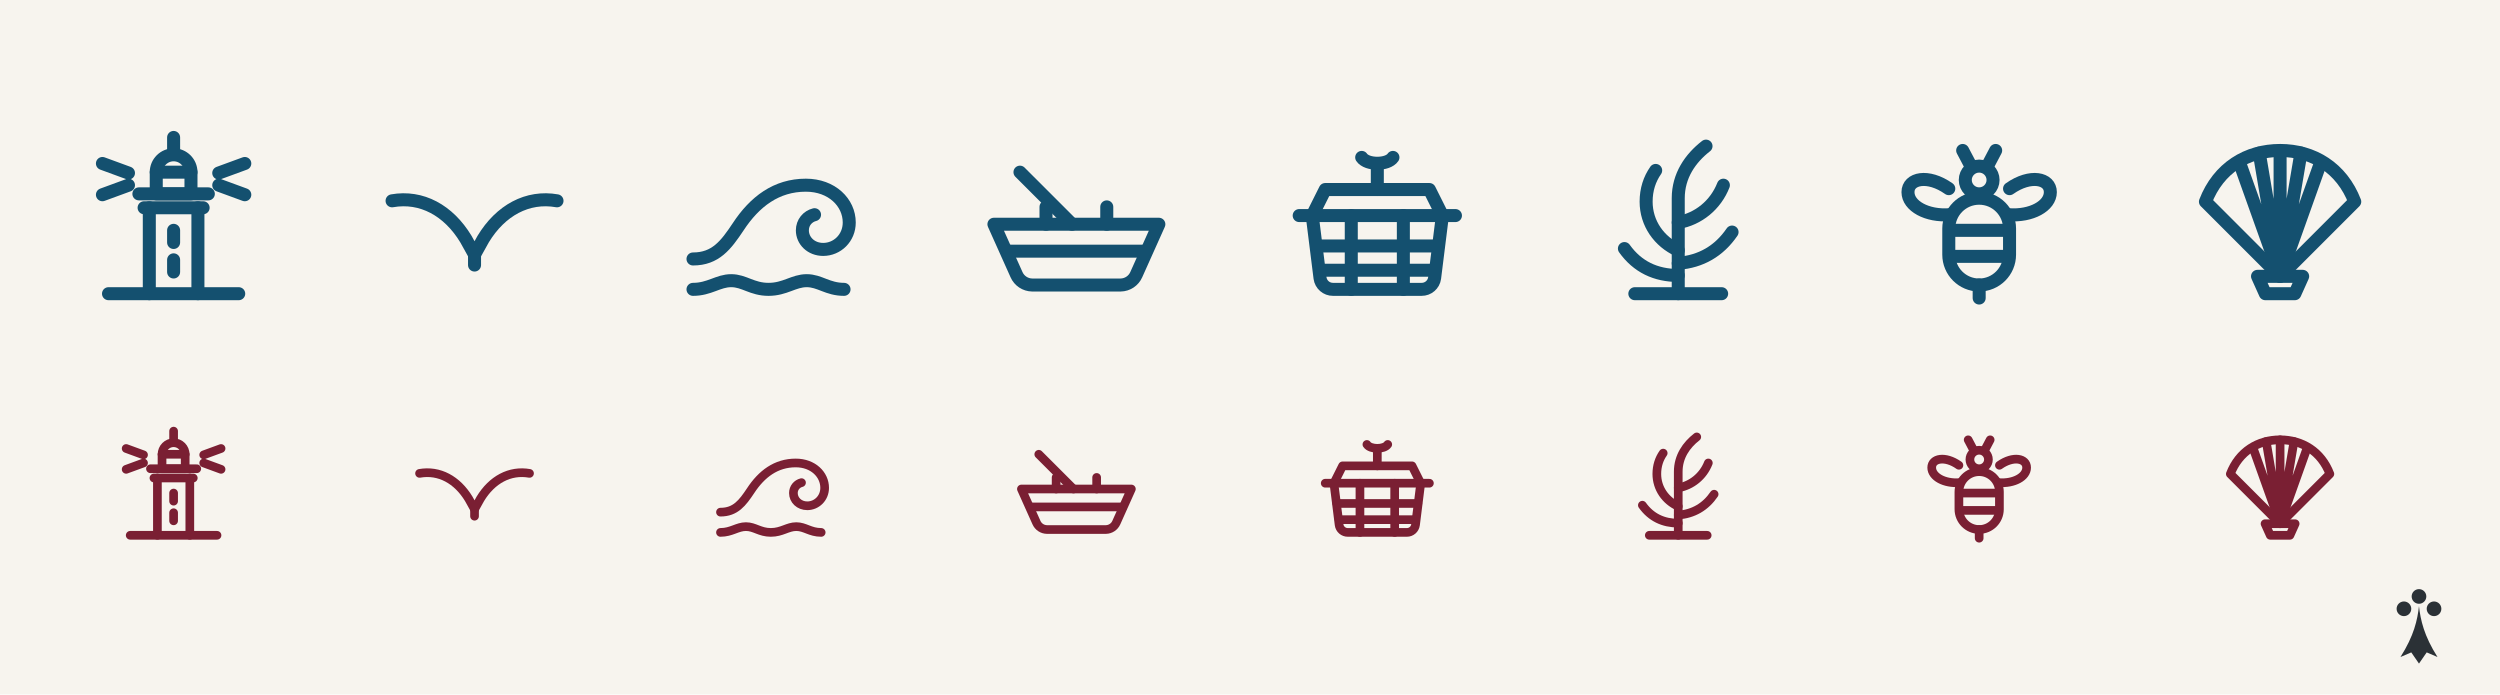
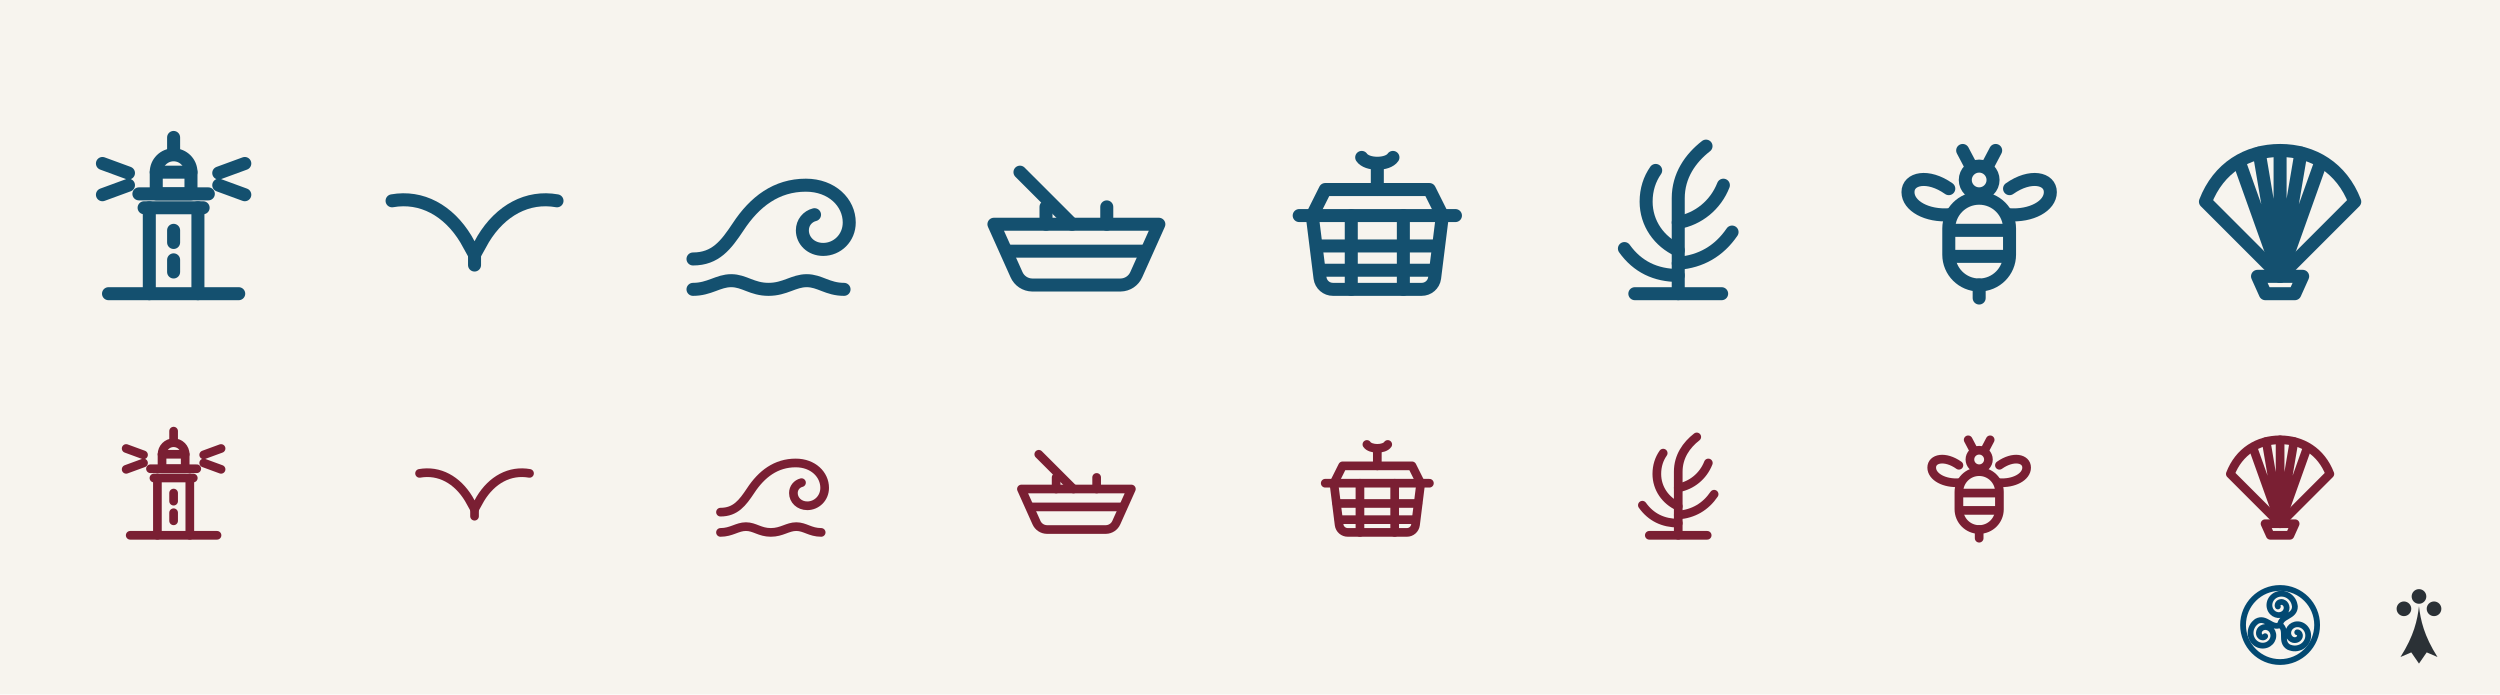
<svg xmlns="http://www.w3.org/2000/svg" viewBox="0 0 432 120" width="864" height="240" role="img" aria-labelledby="t">
  <defs>
    <symbol id="picto-phare" viewBox="0 0 24 24" fill="none" stroke="currentColor" stroke-width="1.5" stroke-linecap="round" stroke-linejoin="round">
      <path d="M12 2.5V4" />
      <path d="M10 6.5a2 2 0 0 1 4 0" />
      <path d="M10 6.5h4v2.5h-4z" />
      <path d="M8 9h8" />
      <path d="M8.6 10.6h6.8" />
      <path d="M9.2 10.6V20.5M14.8 10.6V20.5" />
      <path d="M12 13.2v1.4M12 16.6V18" />
      <path d="M4.5 20.5h15" />
      <path d="M17.2 6.6l3-1.1M17.2 8l3 1.1M6.8 6.6l-3-1.1M6.8 8l-3 1.1" />
    </symbol>
    <symbol id="picto-goeland" viewBox="0 0 24 24" fill="none" stroke="currentColor" stroke-width="1.5" stroke-linecap="round" stroke-linejoin="round">
      <path d="M2.5 9.8c3.4-.6 6.5 1.1 8.5 4.4L12 16l1-1.8c2-3.3 5.1-5 8.5-4.4" />
      <path d="M12 16v1.2" />
    </symbol>
    <symbol id="picto-vague" viewBox="0 0 24 24" fill="none" stroke="currentColor" stroke-width="1.5" stroke-linecap="round" stroke-linejoin="round">
      <path d="M2.5 16.5c2.6 0 3.8-1.6 5.2-3.7 1.9-2.9 4.4-4.8 7.8-4.8 3 0 5 2 5 4.3 0 1.8-1.4 3.1-3 3.1-1.4 0-2.4-1-2.4-2.2 0-.9.6-1.6 1.4-1.8" />
      <path d="M2.5 20c1.9 0 2.9-1 4.4-1s2.4 1 4.3 1 2.9-1 4.4-1 2.4 1 4.3 1" />
    </symbol>
    <symbol id="picto-barque" viewBox="0 0 24 24" fill="none" stroke="currentColor" stroke-width="1.5" stroke-linecap="round" stroke-linejoin="round">
      <path d="M2.5 12.5h19l-2.6 5.8a2 2 0 0 1-1.8 1.2H6.9a2 2 0 0 1-1.8-1.2z" />
      <path d="M4 15.6h16" />
      <path d="M8.5 12.5V10.5M15.5 12.5V10.5" />
      <path d="M5.5 6.5l6 6" />
    </symbol>
    <symbol id="picto-bourriche" viewBox="0 0 24 24" fill="none" stroke="currentColor" stroke-width="1.5" stroke-linecap="round" stroke-linejoin="round">
      <path d="M3 11.5h18" />
      <path d="M4.5 11.5L6 8.5h12l1.5 3" />
      <path d="M4.5 11.5l.9 7.2a1.5 1.5 0 0 0 1.5 1.3h10.2a1.5 1.5 0 0 0 1.5-1.3l.9-7.2" />
      <path d="M5 15h14M5.4 17.8h13.2" />
      <path d="M9 11.5v8.5M15 11.5v8.5" />
      <path d="M12 8.5V6.2" />
      <path d="M10.2 4.8c.6.9 3 .9 3.6 0" />
    </symbol>
    <symbol id="picto-algue" viewBox="0 0 24 24" fill="none" stroke="currentColor" stroke-width="1.5" stroke-linecap="round" stroke-linejoin="round">
      <path d="M12 20.5V9.5c0-2.6 1.4-4.6 3.2-6" />
      <path d="M12 15.5c-2.2-1-3.7-3.1-3.7-5.6 0-1.4.4-2.6 1.1-3.6" />
      <path d="M12 12.3c2.3-.4 4.3-2 5.2-4.3" />
      <path d="M12 18.4c-2.6 0-4.7-1-6.2-3.1" />
      <path d="M12 17c2.6-.2 4.7-1.4 6.2-3.6" />
      <path d="M7 20.5h10" />
    </symbol>
    <symbol id="picto-abeille" viewBox="0 0 24 24" fill="none" stroke="currentColor" stroke-width="1.5" stroke-linecap="round" stroke-linejoin="round">
      <rect x="8.5" y="9.5" width="7" height="10" rx="3.5" />
      <path d="M8.7 13.2h6.6M8.9 16.2h6.2" />
      <path d="M12 19.5v1.5" />
      <circle cx="12" cy="7.4" r="1.6" />
      <path d="M11.1 5.9l-1-1.9M12.9 5.9l1-1.9" />
      <path d="M8.6 11.4C6 11.6 3.8 10.4 3.8 8.8s2.3-2.1 4.7-.4" />
      <path d="M15.4 11.4c2.6.2 4.8-1 4.8-2.6s-2.3-2.1-4.7-.4" />
    </symbol>
    <symbol id="picto-coquille" viewBox="0 0 24 24" fill="none" stroke="currentColor" stroke-width="1.5" stroke-linecap="round" stroke-linejoin="round">
      <path d="M12 18.5L3.4 9.9C4.9 6 8.2 4 12 4s7.1 2 8.6 5.9z" />
      <path d="M12 18.5L7.4 5.6M12 18.5L9.6 4.3M12 18.5V4M12 18.5l2.4-14.2M12 18.5l4.6-12.9" />
      <path d="M9.4 18.5h5.2l-.9 2h-3.4z" />
    </symbol>
+     <symbol id="picto-triskell" viewBox="0 0 24 24" fill="none" stroke="currentColor" stroke-width="1.5" stroke-linecap="round" stroke-linejoin="round">
+       <path d="M11.42 7.20C11.41 7.17 11.37 7.10 11.36 7.05C11.35 6.99 11.34 6.93 11.34 6.86C11.34 6.80 11.35 6.73 11.38 6.67C11.40 6.60 11.43 6.53 11.47 6.47C11.51 6.41 11.56 6.34 11.62 6.29C11.68 6.24 11.76 6.19 11.83 6.15C11.91 6.11 12.00 6.08 12.09 6.06C12.18 6.04 12.28 6.03 12.38 6.03C12.48 6.04 12.58 6.05 12.68 6.08C12.79 6.11 12.89 6.16 12.98 6.22C13.08 6.27 13.17 6.35 13.26 6.43C13.34 6.51 13.42 6.61 13.48 6.72C13.54 6.83 13.60 6.95 13.63 7.07C13.67 7.20 13.69 7.33 13.70 7.47C13.70 7.61 13.69 7.75 13.66 7.89C13.63 8.03 13.59 8.17 13.52 8.31C13.46 8.44 13.37 8.57 13.27 8.69C13.18 8.81 13.06 8.93 12.93 9.02C12.80 9.12 12.65 9.20 12.50 9.27C12.34 9.33 12.17 9.38 12.00 9.41C11.83 9.43 11.64 9.44 11.47 9.43C11.29 9.41 11.10 9.37 10.92 9.31C10.75 9.25 10.57 9.17 10.41 9.07C10.24 8.96 10.09 8.83 9.95 8.69C9.81 8.55 9.69 8.38 9.58 8.20C9.48 8.02 9.39 7.83 9.34 7.62C9.28 7.42 9.24 7.20 9.23 6.98C9.22 6.76 9.24 6.54 9.28 6.32C9.32 6.10 9.39 5.87 9.49 5.66C9.59 5.45 9.71 5.25 9.86 5.06C10.01 4.88 10.19 4.70 10.38 4.55C10.57 4.40 10.79 4.27 11.02 4.17C11.24 4.07 11.49 3.99 11.74 3.94C12.00 3.89 12.26 3.88 12.52 3.89C12.79 3.91 13.06 3.95 13.31 4.03C13.57 4.11 13.83 4.22 14.07 4.36C14.30 4.50 14.53 4.67 14.73 4.87C14.94 5.06 15.12 5.29 15.28 5.53C15.43 5.77 15.56 6.04 15.65 6.32C15.75 6.60 15.81 7.05 15.84 7.20C15.84 9.97 12.16 9.55 12.00 12.00" />
+       <path d="M16.44 13.90C16.47 13.90 16.55 13.91 16.61 13.92C16.66 13.94 16.72 13.96 16.78 14.00C16.83 14.03 16.88 14.07 16.93 14.13C16.98 14.18 17.02 14.24 17.05 14.31C17.09 14.37 17.12 14.45 17.13 14.53C17.15 14.61 17.16 14.69 17.15 14.78C17.15 14.87 17.13 14.96 17.10 15.05C17.07 15.14 17.03 15.23 16.98 15.31C16.93 15.40 16.86 15.48 16.78 15.55C16.71 15.62 16.61 15.69 16.52 15.74C16.42 15.80 16.31 15.84 16.20 15.87C16.08 15.90 15.96 15.92 15.83 15.92C15.71 15.92 15.58 15.91 15.45 15.88C15.33 15.85 15.20 15.80 15.08 15.74C14.95 15.67 14.84 15.59 14.73 15.50C14.62 15.40 14.52 15.29 14.44 15.17C14.35 15.04 14.28 14.90 14.23 14.76C14.17 14.61 14.13 14.45 14.11 14.29C14.10 14.13 14.10 13.96 14.12 13.80C14.14 13.63 14.18 13.46 14.24 13.30C14.31 13.13 14.39 12.97 14.50 12.82C14.60 12.68 14.73 12.53 14.87 12.41C15.01 12.29 15.17 12.18 15.34 12.09C15.51 12.00 15.70 11.93 15.89 11.88C16.09 11.83 16.29 11.81 16.50 11.81C16.70 11.81 16.92 11.83 17.12 11.88C17.33 11.93 17.54 12.01 17.73 12.11C17.92 12.21 18.11 12.34 18.28 12.49C18.45 12.63 18.61 12.81 18.74 13.00C18.88 13.18 18.99 13.40 19.08 13.62C19.16 13.84 19.23 14.08 19.26 14.32C19.29 14.56 19.30 14.81 19.27 15.06C19.25 15.31 19.19 15.57 19.11 15.81C19.02 16.05 18.90 16.29 18.76 16.51C18.62 16.73 18.44 16.94 18.25 17.12C18.05 17.31 17.83 17.47 17.59 17.61C17.35 17.75 17.08 17.86 16.81 17.93C16.54 18.01 16.25 18.06 15.96 18.07C15.68 18.08 15.38 18.06 15.09 18.00C14.80 17.95 14.38 17.77 14.24 17.73C11.84 16.34 14.05 13.36 12.00 12.00" />
+       <path d="M8.13 14.90C8.11 14.92 8.07 14.99 8.03 15.03C7.99 15.07 7.94 15.11 7.88 15.14C7.83 15.17 7.76 15.19 7.69 15.21C7.63 15.22 7.55 15.23 7.48 15.22C7.40 15.22 7.32 15.21 7.24 15.18C7.17 15.16 7.09 15.12 7.01 15.07C6.94 15.02 6.87 14.96 6.81 14.89C6.75 14.82 6.69 14.74 6.64 14.66C6.60 14.57 6.56 14.47 6.53 14.37C6.51 14.26 6.50 14.15 6.50 14.04C6.50 13.93 6.52 13.81 6.55 13.70C6.58 13.58 6.63 13.47 6.69 13.36C6.75 13.25 6.83 13.15 6.92 13.05C7.01 12.96 7.11 12.87 7.23 12.80C7.34 12.72 7.47 12.66 7.61 12.62C7.74 12.57 7.89 12.54 8.04 12.53C8.19 12.52 8.35 12.52 8.50 12.55C8.65 12.58 8.81 12.62 8.96 12.69C9.10 12.75 9.25 12.83 9.39 12.94C9.52 13.04 9.65 13.16 9.76 13.30C9.86 13.43 9.96 13.59 10.04 13.75C10.11 13.91 10.17 14.09 10.21 14.28C10.25 14.46 10.26 14.65 10.25 14.85C10.25 15.04 10.21 15.24 10.16 15.43C10.10 15.62 10.02 15.81 9.92 15.99C9.82 16.17 9.69 16.34 9.54 16.50C9.39 16.65 9.22 16.79 9.04 16.91C8.86 17.03 8.65 17.13 8.44 17.20C8.23 17.27 8.00 17.32 7.77 17.34C7.54 17.36 7.29 17.36 7.06 17.32C6.83 17.29 6.59 17.22 6.36 17.13C6.14 17.04 5.91 16.91 5.71 16.77C5.51 16.62 5.32 16.45 5.15 16.25C4.98 16.06 4.83 15.83 4.72 15.60C4.60 15.37 4.50 15.11 4.44 14.85C4.38 14.59 4.35 14.31 4.35 14.03C4.35 13.76 4.39 13.47 4.45 13.20C4.52 12.93 4.63 12.65 4.76 12.40C4.89 12.14 5.06 11.89 5.26 11.67C5.45 11.45 5.81 11.17 5.92 11.07C8.32 9.69 9.80 13.09 12.00 12.00" />
+       <circle cx="12" cy="12" r="9.6" />
+     </symbol>
    <symbol id="picto-hermine" viewBox="0 0 24 24" fill="currentColor">
      <circle cx="12" cy="4.6" r="1.9" />
      <circle cx="8.1" cy="7.8" r="1.9" />
      <circle cx="15.9" cy="7.8" r="1.9" />
      <path d="M12 9.6c-.4 3.6-1.3 7.7-4.8 13.2l2.8-1.2L12 24.5l2-2.9 2.8 1.2c-3.5-5.5-4.4-9.6-4.8-13.2z" transform="translate(0 -2.5)" />
    </symbol>
  </defs>
  <rect width="432" height="120" fill="#F7F4EE" />
  <g color="#14506F">
    <use href="#picto-phare" x="12" y="20" width="36" height="36" />
    <use href="#picto-goeland" x="64" y="20" width="36" height="36" />
    <use href="#picto-vague" x="116" y="20" width="36" height="36" />
    <use href="#picto-barque" x="168" y="20" width="36" height="36" />
    <use href="#picto-bourriche" x="220" y="20" width="36" height="36" />
    <use href="#picto-algue" x="272" y="20" width="36" height="36" />
    <use href="#picto-abeille" x="324" y="20" width="36" height="36" />
    <use href="#picto-coquille" x="376" y="20" width="36" height="36" />
  </g>
  <g color="#7A1F33">
    <use href="#picto-phare" x="18" y="72" width="24" height="24" />
    <use href="#picto-goeland" x="70" y="72" width="24" height="24" />
    <use href="#picto-vague" x="122" y="72" width="24" height="24" />
    <use href="#picto-barque" x="174" y="72" width="24" height="24" />
    <use href="#picto-bourriche" x="226" y="72" width="24" height="24" />
    <use href="#picto-algue" x="278" y="72" width="24" height="24" />
    <use href="#picto-abeille" x="330" y="72" width="24" height="24" />
    <use href="#picto-coquille" x="382" y="72" width="24" height="24" />
  </g>
+   <use href="#picto-triskell" x="386" y="100" width="16" height="16" color="#024972" />
  <use href="#picto-hermine" x="410" y="100" width="16" height="16" color="#2B3136" />
</svg>
